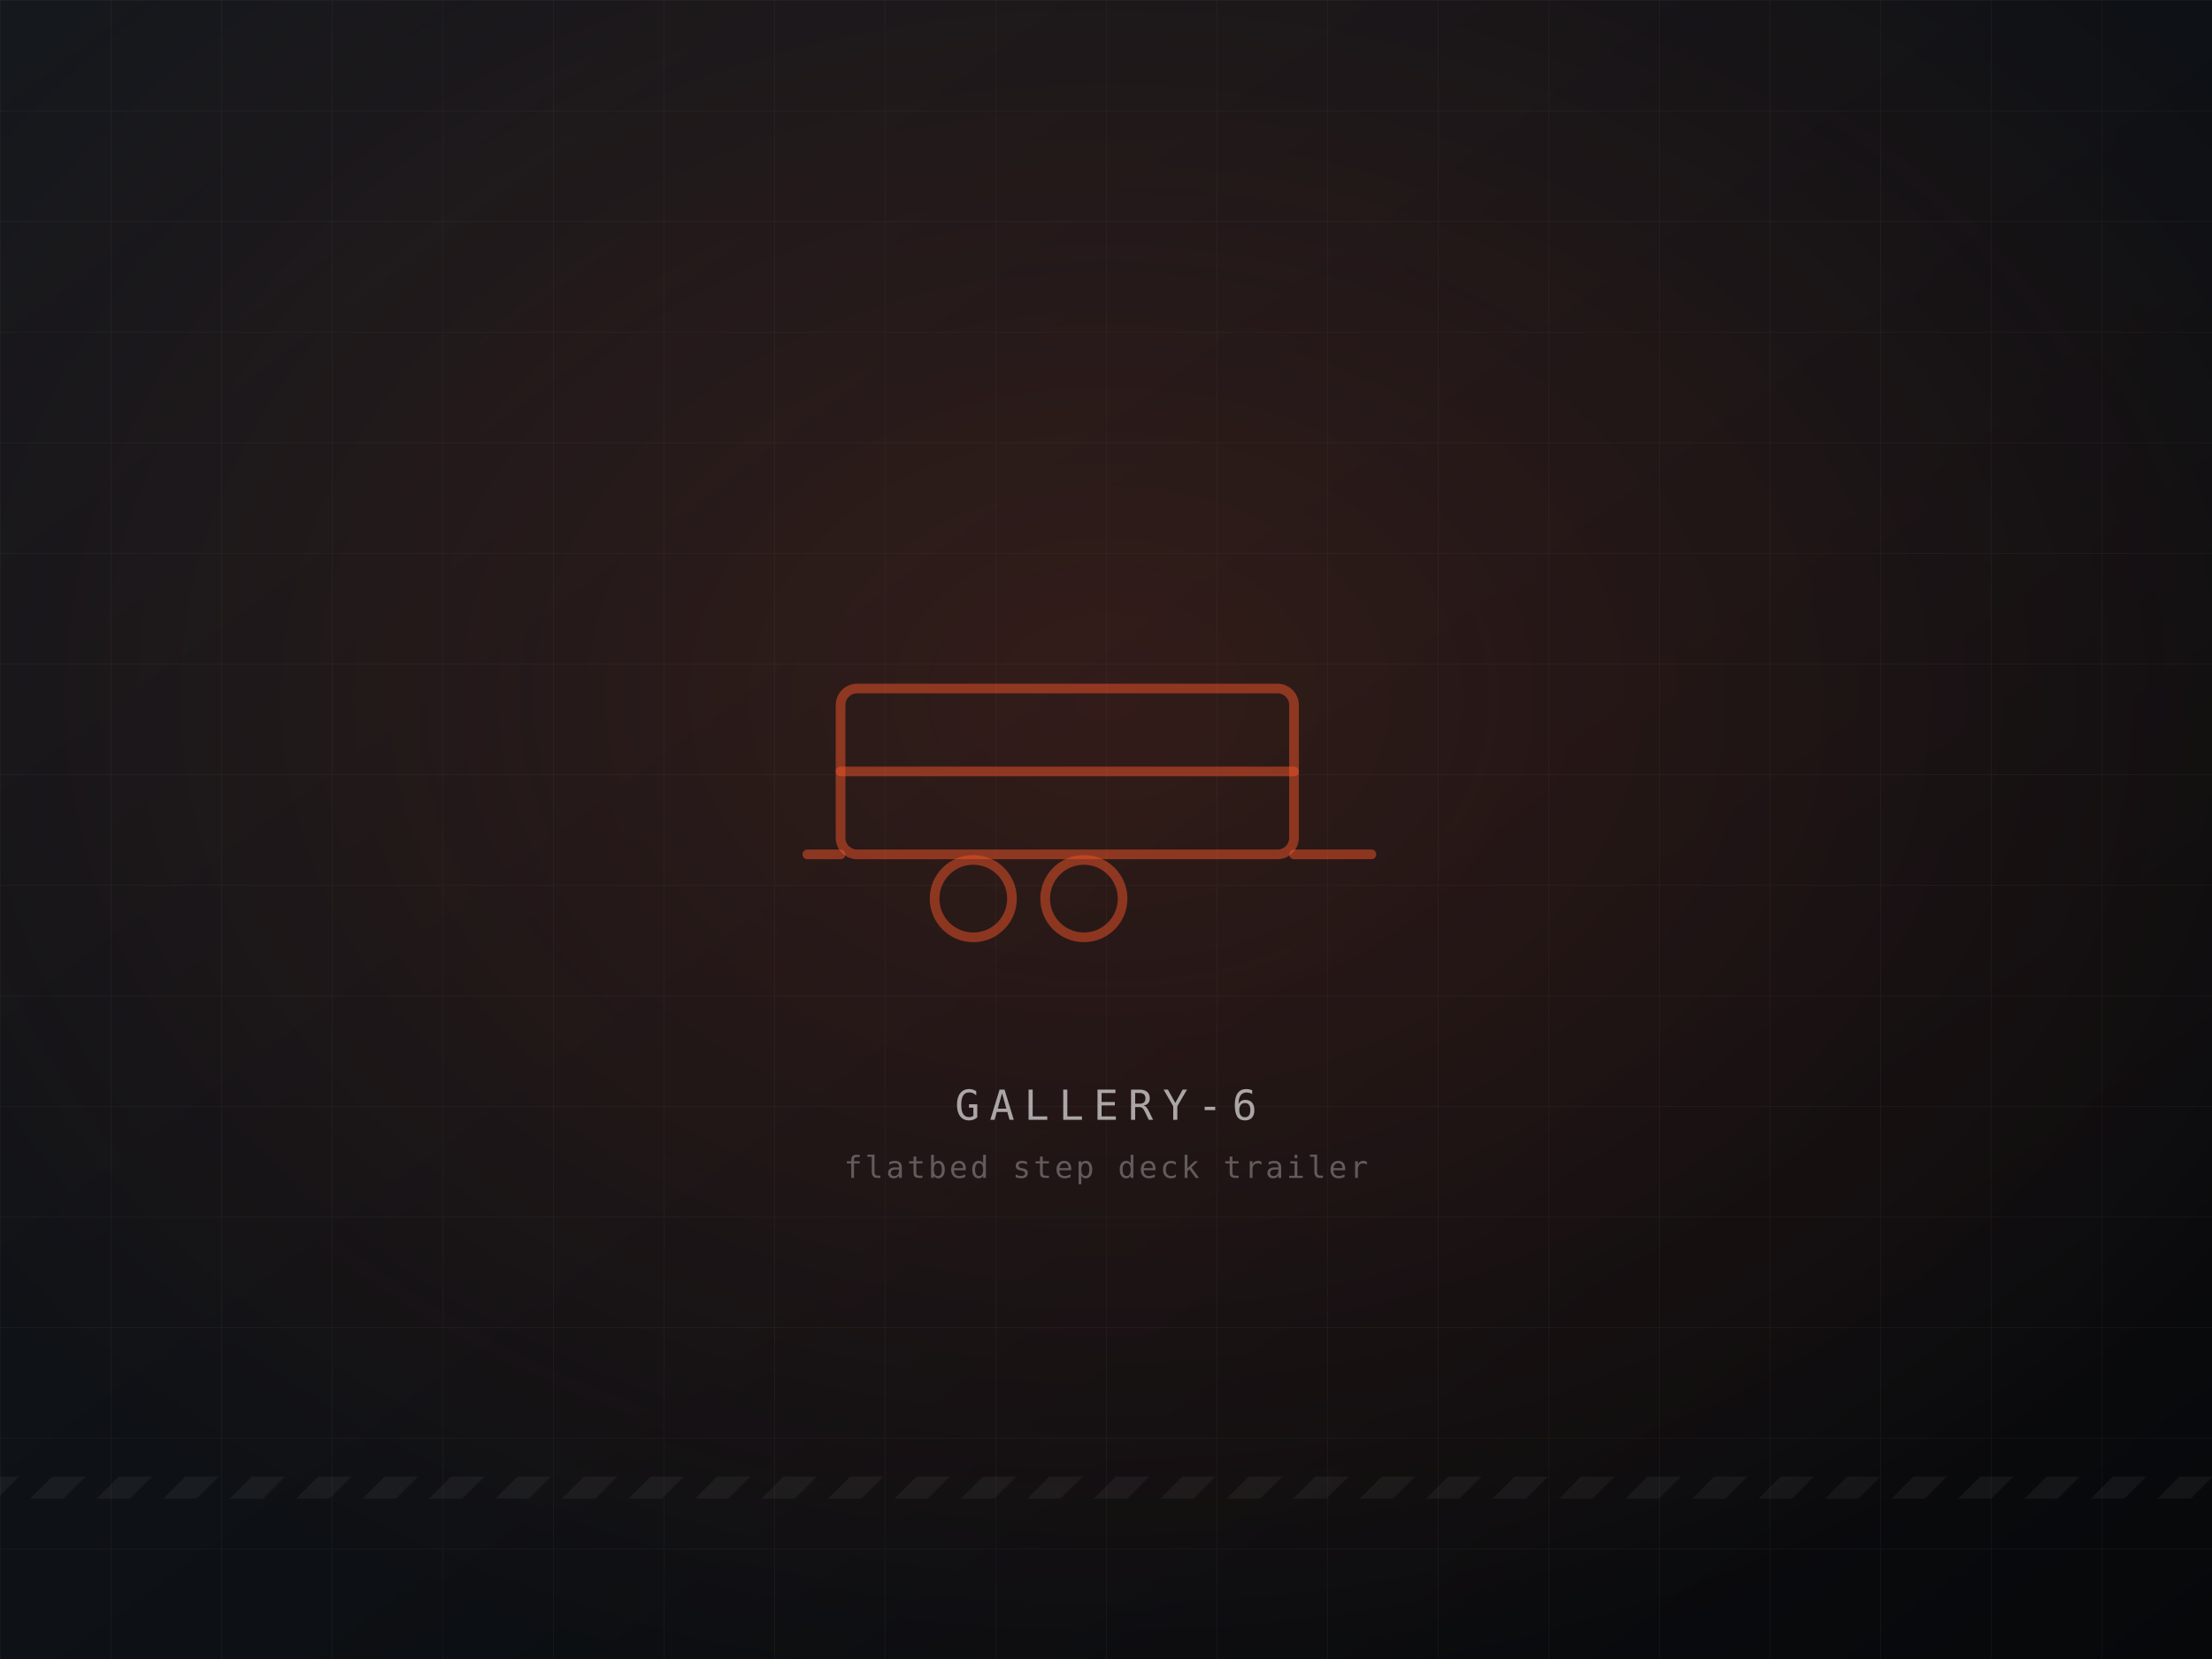
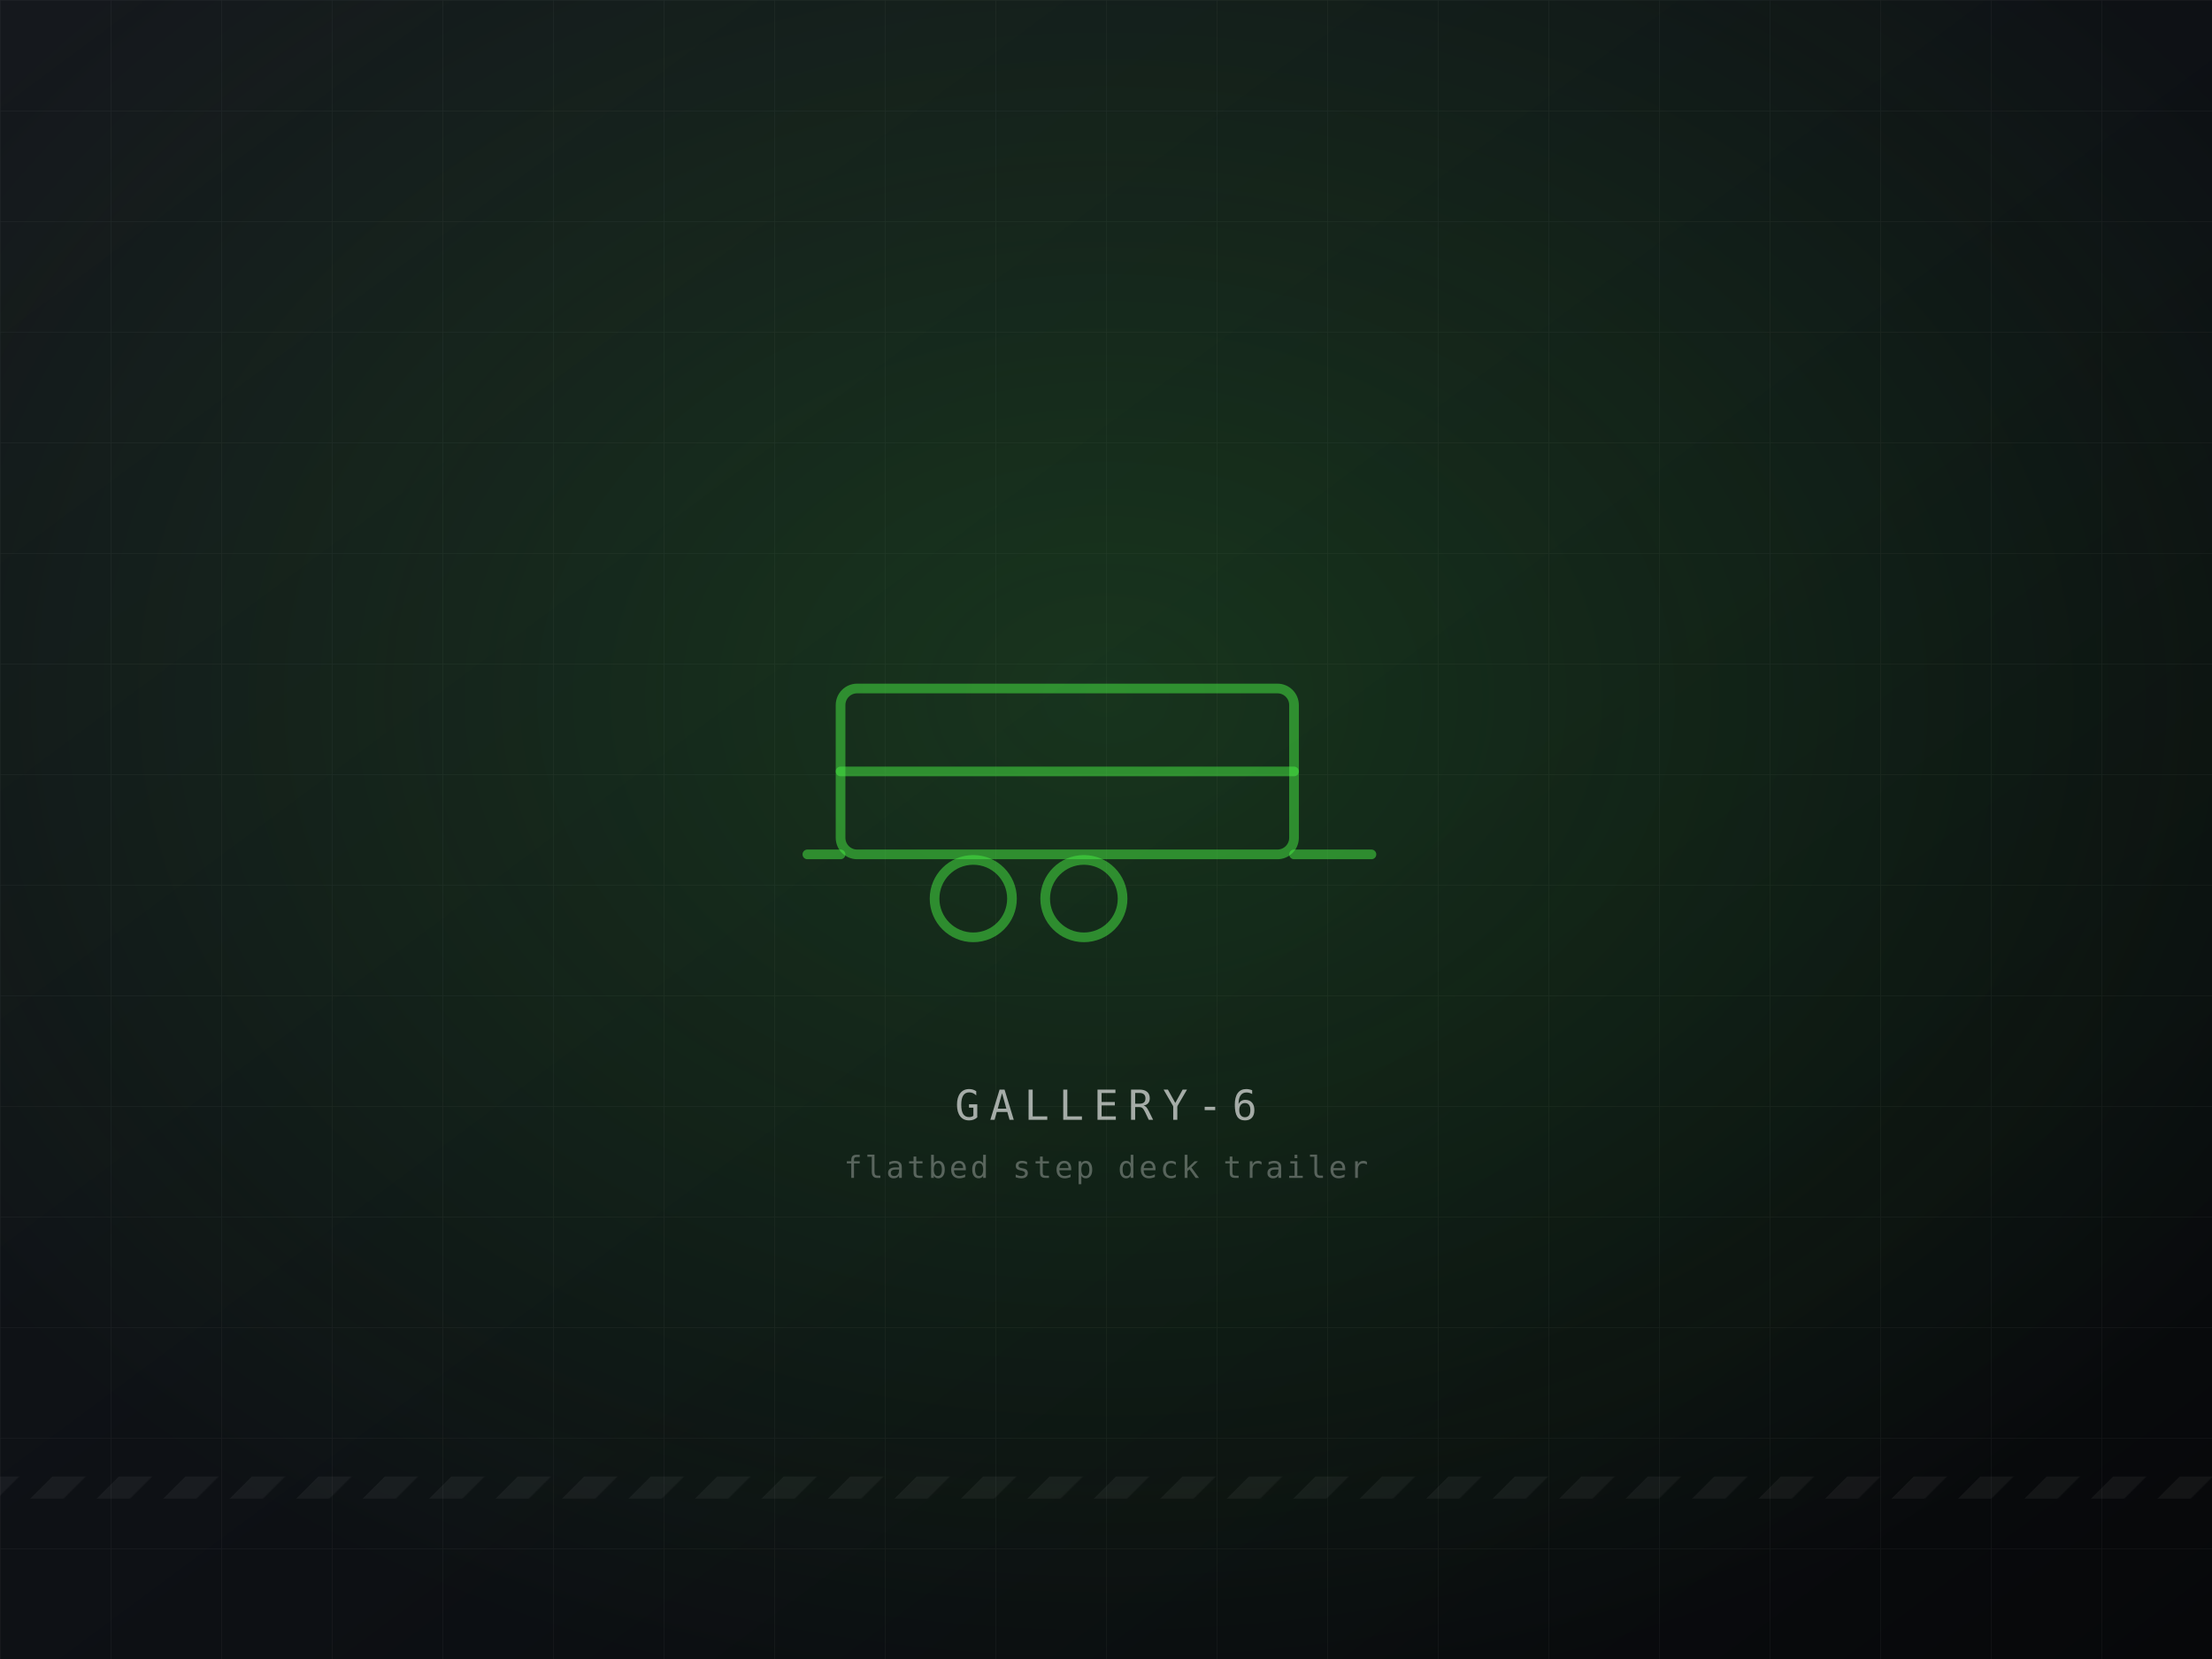
<svg xmlns="http://www.w3.org/2000/svg" viewBox="0 0 1600 1200" width="1600" height="1200" role="img" aria-label="flatbed step deck trailer">
  <defs>
    <linearGradient id="bggallery6" x1="0" y1="0" x2="1" y2="1">
      <stop offset="0" stop-color="#15181d" />
      <stop offset="0.55" stop-color="#0d1014" />
      <stop offset="1" stop-color="#07080a" />
    </linearGradient>
    <radialGradient id="glowgallery6" cx="0.5" cy="0.42" r="0.62">
-       <stop offset="0" stop-color="#f0552b" stop-opacity="0.16" />
-       <stop offset="1" stop-color="#f0552b" stop-opacity="0" />
+       <stop offset="0" stop-color="#49ef45" stop-opacity="0.16" />
+       <stop offset="1" stop-color="#49ef45" stop-opacity="0" />
    </radialGradient>
    <pattern id="gridgallery6" width="80" height="80" patternUnits="userSpaceOnUse">
      <path d="M80 0H0V80" fill="none" stroke="#ffffff" stroke-opacity="0.05" stroke-width="1" />
    </pattern>
    <pattern id="stripegallery6" width="34" height="34" patternUnits="userSpaceOnUse" patternTransform="rotate(45)">
      <rect width="17" height="34" fill="#ffffff" fill-opacity="0.05" />
    </pattern>
  </defs>
  <rect width="1600" height="1200" fill="url(#bggallery6)" />
  <rect width="1600" height="1200" fill="url(#gridgallery6)" />
  <rect width="1600" height="1200" fill="url(#glowgallery6)" />
  <rect x="0" y="1068" width="1600" height="16" fill="url(#stripegallery6)" />
  <g transform="translate(560, 410) scale(2)">
-     <g fill="none" stroke="#f0552b" stroke-opacity="0.5" stroke-width="3.5" stroke-linecap="round" stroke-linejoin="round">
+     <g fill="none" stroke="#49ef45" stroke-opacity="0.5" stroke-width="3.5" stroke-linecap="round" stroke-linejoin="round">
      <rect x="24" y="44" width="164" height="60" rx="6" />
      <path d="M24 74h164" />
      <path d="M188 104h28" />
      <circle cx="72" cy="120" r="14" />
      <circle cx="112" cy="120" r="14" />
      <path d="M24 104h-12" />
    </g>
  </g>
  <g transform="translate(800, 810)" text-anchor="middle" font-family="ui-monospace, SFMono-Regular, Menlo, monospace">
    <text y="0" fill="#ffffff" fill-opacity="0.62" font-size="30" letter-spacing="7">GALLERY-6</text>
    <text y="42" fill="#ffffff" fill-opacity="0.30" font-size="22" letter-spacing="2">flatbed step deck trailer</text>
  </g>
</svg>
